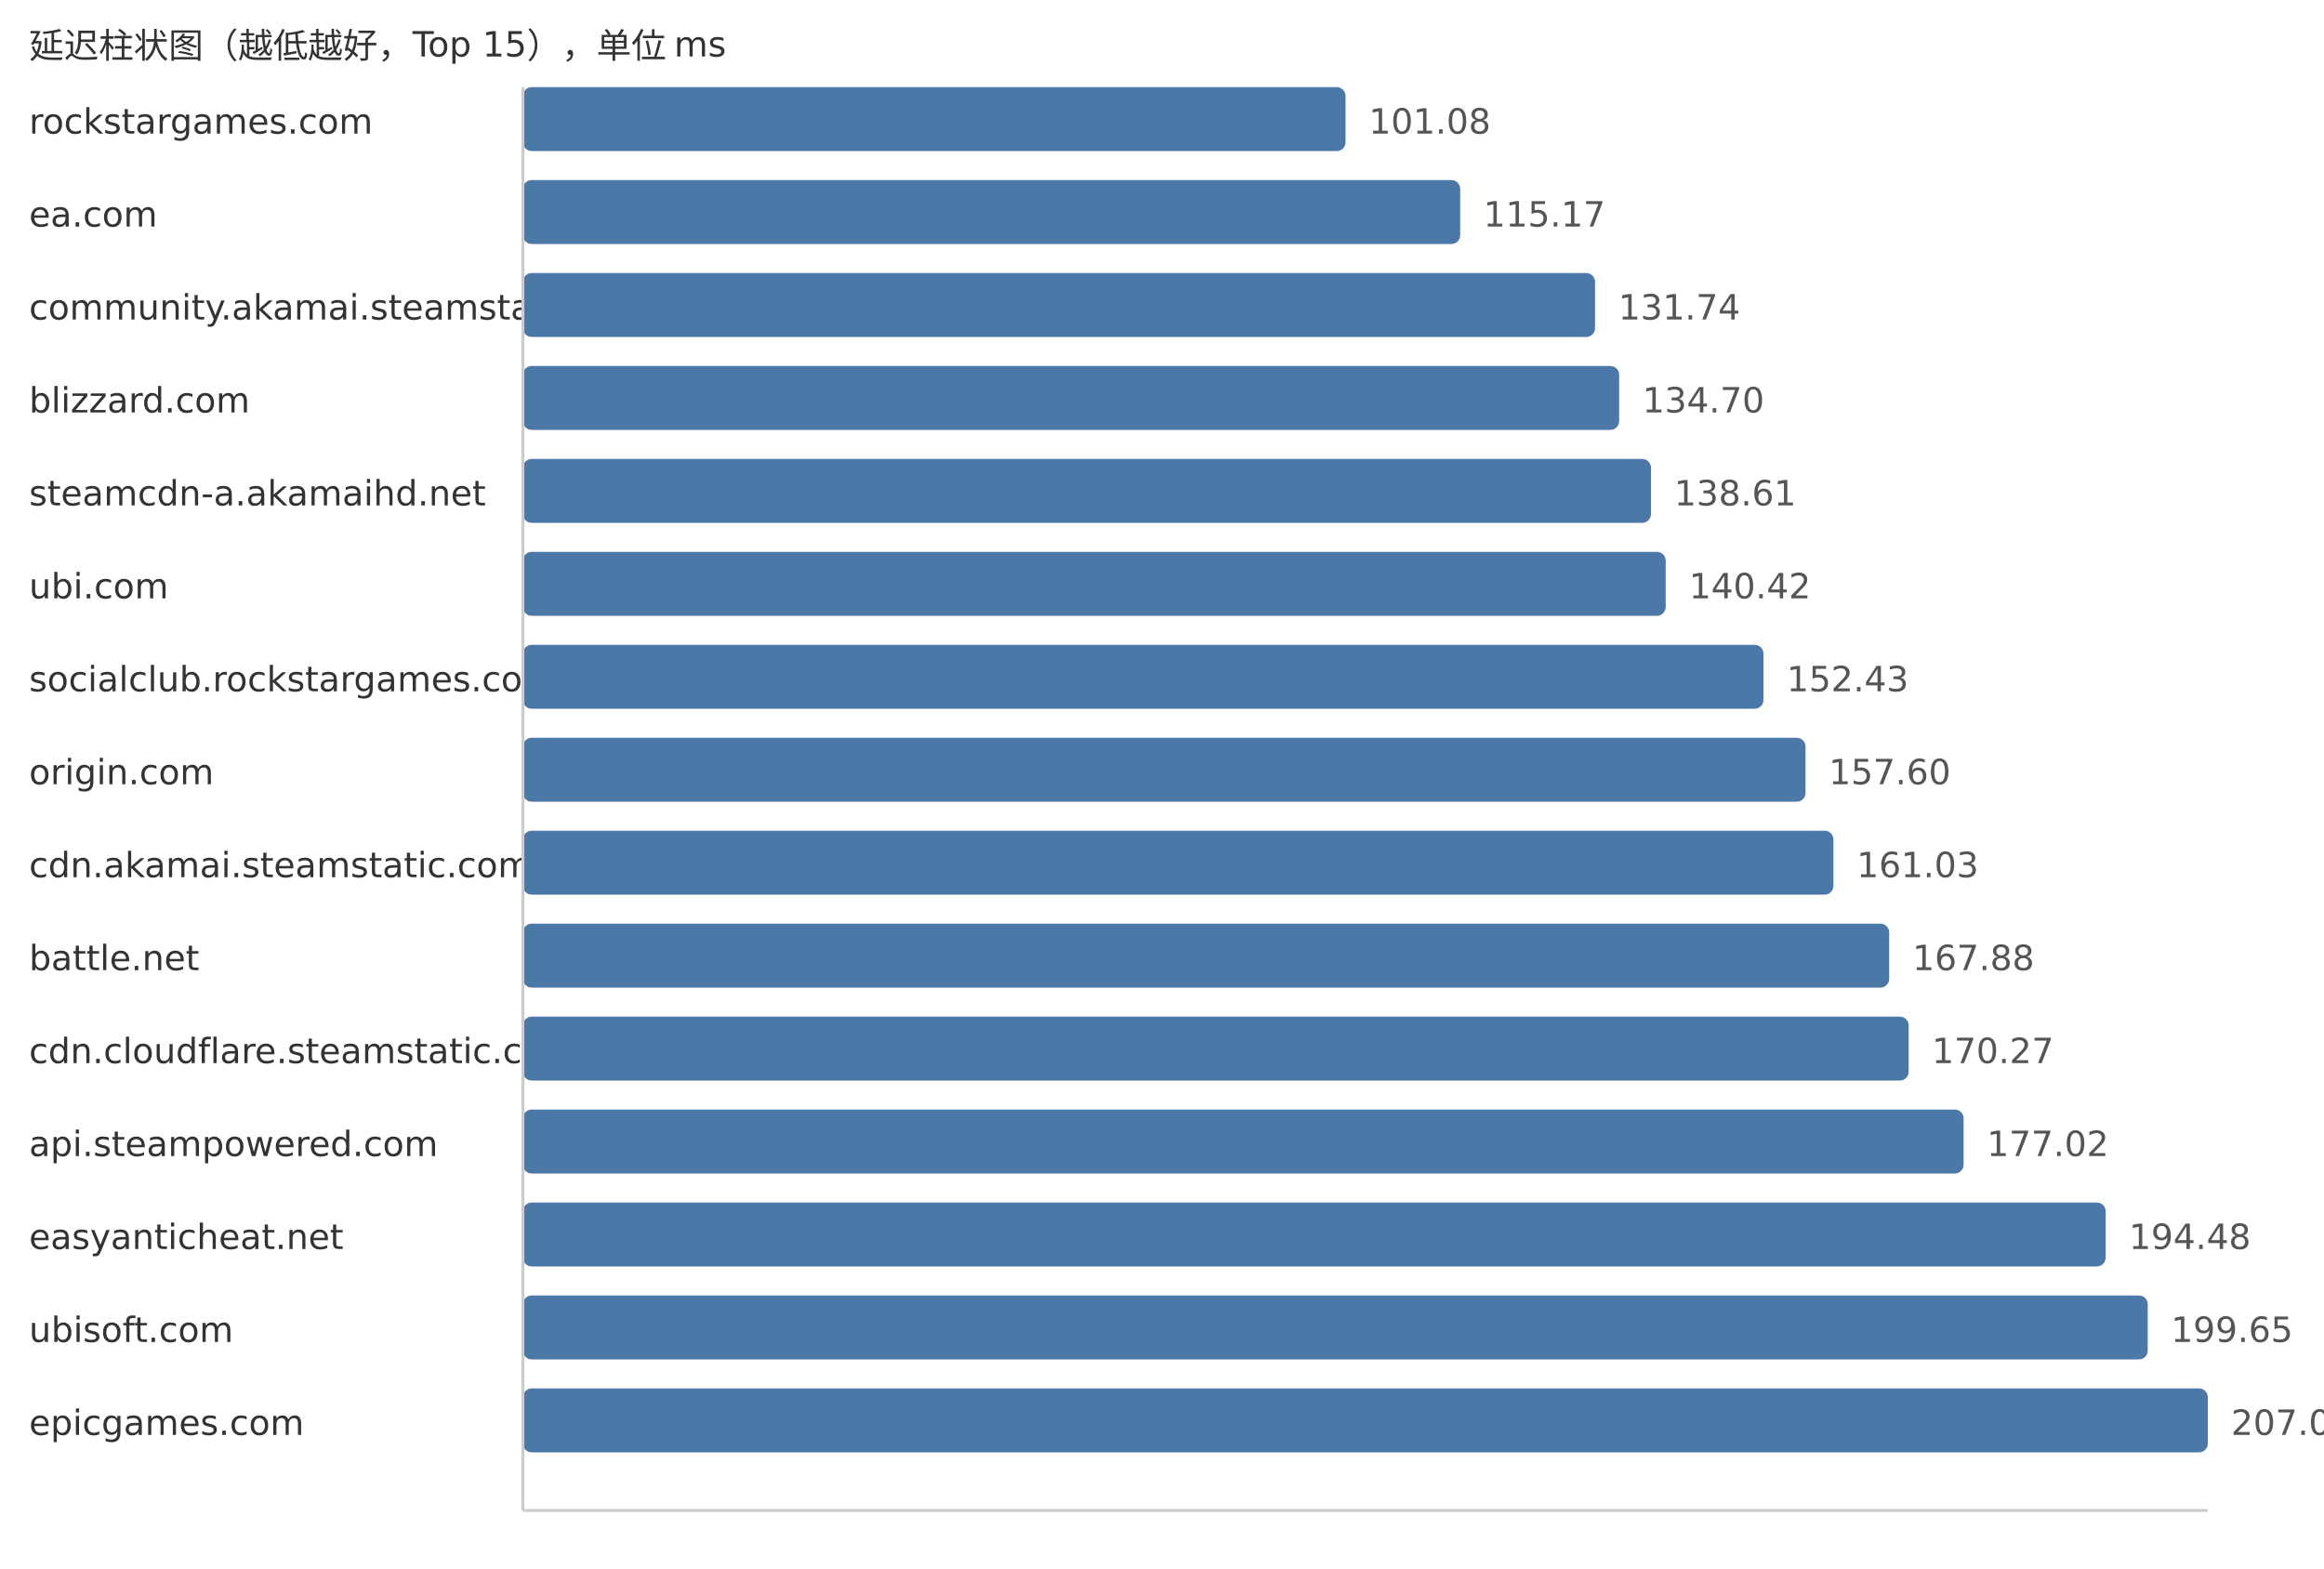
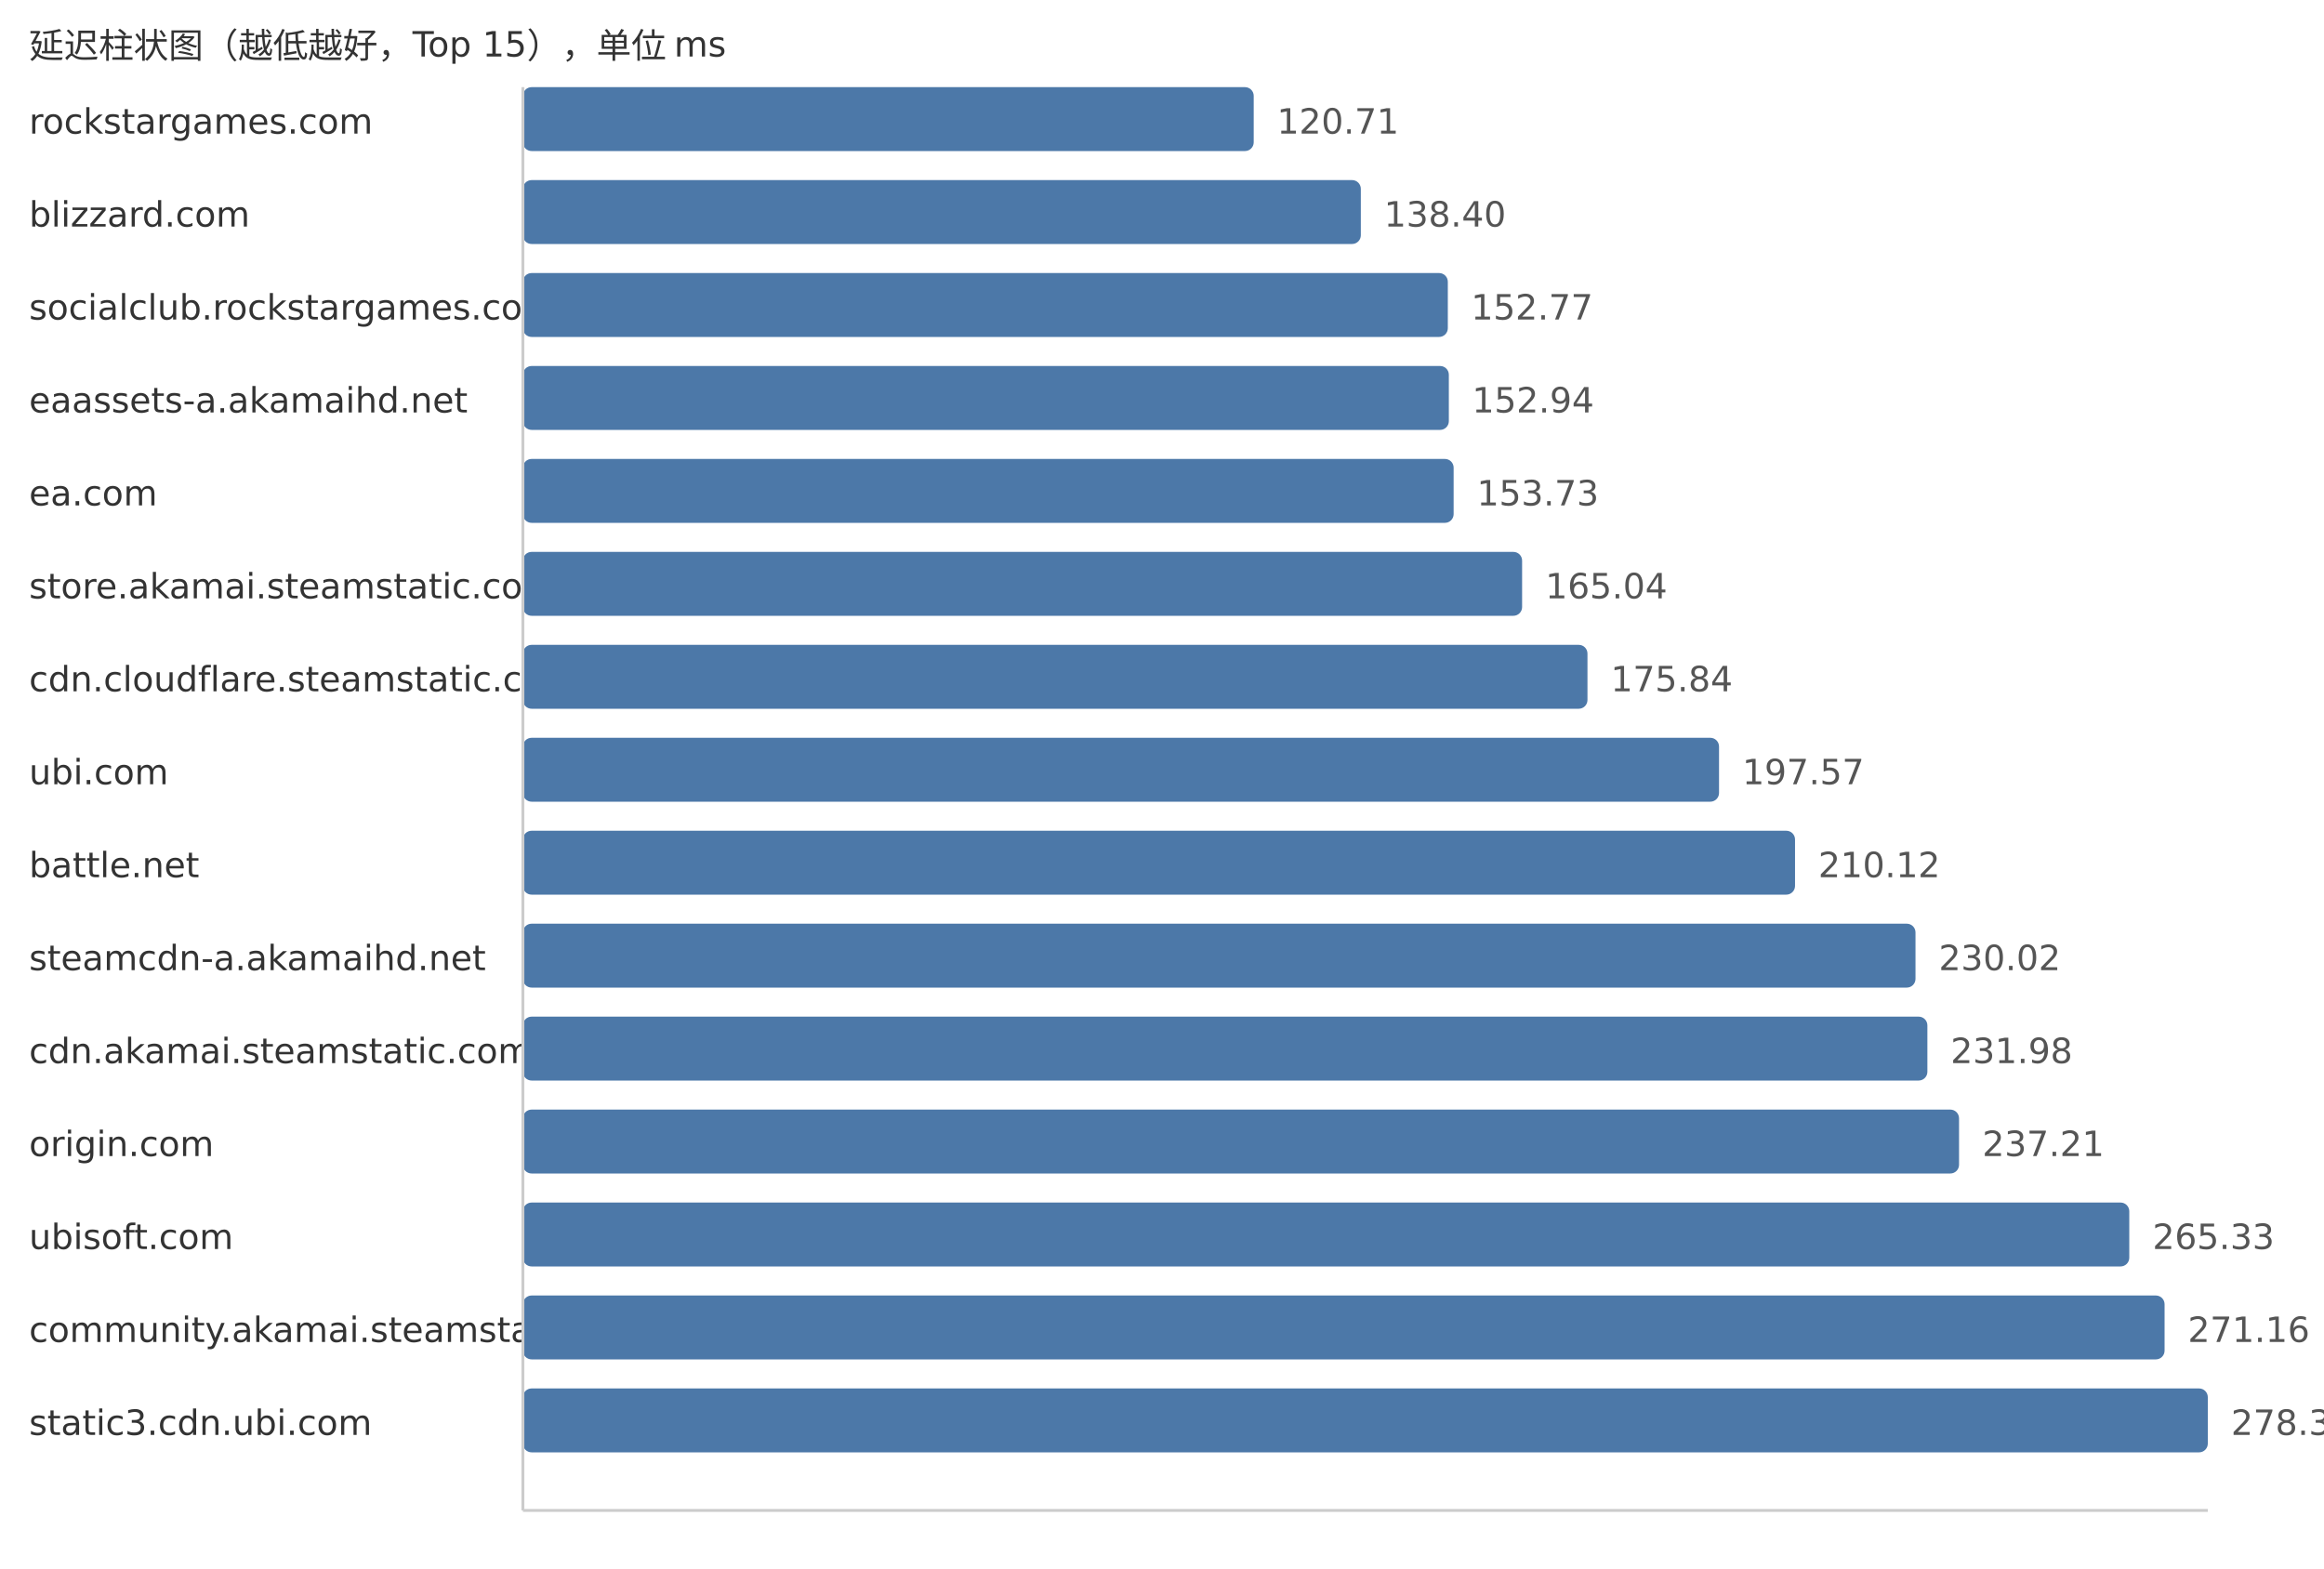
<svg xmlns="http://www.w3.org/2000/svg" width="800" height="540">
  <style> .label{font-family:DejaVu Sans,Verdana,Geneva,sans-serif;font-size:12px;fill:#333} .value{font-family:DejaVu Sans,Verdana,Geneva,sans-serif;font-size:12px;fill:#555} </style>
  <text x="10" y="20" class="label">延迟柱状图（越低越好，Top 15），单位 ms</text>
  <text x="10" y="46" class="label">rockstargames.com</text>
-   <rect x="180" y="30" width="283.18" height="22" fill="#4c78a8" rx="3" />
-   <text x="471.18" y="46" class="value">101.08</text>
-   <text x="10" y="78" class="label">ea.com</text>
-   <rect x="180" y="62" width="322.65" height="22" fill="#4c78a8" rx="3" />
-   <text x="510.65" y="78" class="value">115.17</text>
-   <text x="10" y="110" class="label">community.akamai.steamstatic.com</text>
-   <rect x="180" y="94" width="369.07" height="22" fill="#4c78a8" rx="3" />
-   <text x="557.07" y="110" class="value">131.74</text>
-   <text x="10" y="142" class="label">blizzard.com</text>
-   <rect x="180" y="126" width="377.37" height="22" fill="#4c78a8" rx="3" />
-   <text x="565.37" y="142" class="value">134.70</text>
-   <text x="10" y="174" class="label">steamcdn-a.akamaihd.net</text>
-   <rect x="180" y="158" width="388.32" height="22" fill="#4c78a8" rx="3" />
-   <text x="576.32" y="174" class="value">138.61</text>
-   <text x="10" y="206" class="label">ubi.com</text>
-   <rect x="180" y="190" width="393.39" height="22" fill="#4c78a8" rx="3" />
-   <text x="581.39" y="206" class="value">140.42</text>
-   <text x="10" y="238" class="label">socialclub.rockstargames.com</text>
-   <rect x="180" y="222" width="427.04" height="22" fill="#4c78a8" rx="3" />
-   <text x="615.04" y="238" class="value">152.43</text>
-   <text x="10" y="270" class="label">origin.com</text>
-   <rect x="180" y="254" width="441.52" height="22" fill="#4c78a8" rx="3" />
-   <text x="629.52" y="270" class="value">157.60</text>
-   <text x="10" y="302" class="label">cdn.akamai.steamstatic.com</text>
-   <rect x="180" y="286" width="451.13" height="22" fill="#4c78a8" rx="3" />
-   <text x="639.13" y="302" class="value">161.03</text>
-   <text x="10" y="334" class="label">battle.net</text>
-   <rect x="180" y="318" width="470.32" height="22" fill="#4c78a8" rx="3" />
-   <text x="658.32" y="334" class="value">167.88</text>
-   <text x="10" y="366" class="label">cdn.cloudflare.steamstatic.com</text>
-   <rect x="180" y="350" width="477.02" height="22" fill="#4c78a8" rx="3" />
-   <text x="665.02" y="366" class="value">170.27</text>
-   <text x="10" y="398" class="label">api.steampowered.com</text>
-   <rect x="180" y="382" width="495.93" height="22" fill="#4c78a8" rx="3" />
-   <text x="683.93" y="398" class="value">177.02</text>
-   <text x="10" y="430" class="label">easyanticheat.net</text>
-   <rect x="180" y="414" width="544.84" height="22" fill="#4c78a8" rx="3" />
-   <text x="732.84" y="430" class="value">194.48</text>
-   <text x="10" y="462" class="label">ubisoft.com</text>
-   <rect x="180" y="446" width="559.32" height="22" fill="#4c78a8" rx="3" />
-   <text x="747.32" y="462" class="value">199.65</text>
-   <text x="10" y="494" class="label">epicgames.com</text>
+   <rect x="180" y="30" width="251.57" height="22" fill="#4c78a8" rx="3" />
+   <text x="439.57" y="46" class="value">120.71</text>
+   <text x="10" y="78" class="label">blizzard.com</text>
+   <rect x="180" y="62" width="288.44" height="22" fill="#4c78a8" rx="3" />
+   <text x="476.44" y="78" class="value">138.40</text>
+   <text x="10" y="110" class="label">socialclub.rockstargames.com</text>
+   <rect x="180" y="94" width="318.39" height="22" fill="#4c78a8" rx="3" />
+   <text x="506.39" y="110" class="value">152.77</text>
+   <text x="10" y="142" class="label">eaassets-a.akamaihd.net</text>
+   <rect x="180" y="126" width="318.74" height="22" fill="#4c78a8" rx="3" />
+   <text x="506.74" y="142" class="value">152.94</text>
+   <text x="10" y="174" class="label">ea.com</text>
+   <rect x="180" y="158" width="320.39" height="22" fill="#4c78a8" rx="3" />
+   <text x="508.39" y="174" class="value">153.73</text>
+   <text x="10" y="206" class="label">store.akamai.steamstatic.com</text>
+   <rect x="180" y="190" width="343.96" height="22" fill="#4c78a8" rx="3" />
+   <text x="531.96" y="206" class="value">165.04</text>
+   <text x="10" y="238" class="label">cdn.cloudflare.steamstatic.com</text>
+   <rect x="180" y="222" width="366.46" height="22" fill="#4c78a8" rx="3" />
+   <text x="554.46" y="238" class="value">175.84</text>
+   <text x="10" y="270" class="label">ubi.com</text>
+   <rect x="180" y="254" width="411.75" height="22" fill="#4c78a8" rx="3" />
+   <text x="599.75" y="270" class="value">197.57</text>
+   <text x="10" y="302" class="label">battle.net</text>
+   <rect x="180" y="286" width="437.91" height="22" fill="#4c78a8" rx="3" />
+   <text x="625.91" y="302" class="value">210.12</text>
+   <text x="10" y="334" class="label">steamcdn-a.akamaihd.net</text>
+   <rect x="180" y="318" width="479.38" height="22" fill="#4c78a8" rx="3" />
+   <text x="667.38" y="334" class="value">230.02</text>
+   <text x="10" y="366" class="label">cdn.akamai.steamstatic.com</text>
+   <rect x="180" y="350" width="483.47" height="22" fill="#4c78a8" rx="3" />
+   <text x="671.47" y="366" class="value">231.98</text>
+   <text x="10" y="398" class="label">origin.com</text>
+   <rect x="180" y="382" width="494.37" height="22" fill="#4c78a8" rx="3" />
+   <text x="682.37" y="398" class="value">237.21</text>
+   <text x="10" y="430" class="label">ubisoft.com</text>
+   <rect x="180" y="414" width="552.97" height="22" fill="#4c78a8" rx="3" />
+   <text x="740.97" y="430" class="value">265.33</text>
+   <text x="10" y="462" class="label">community.akamai.steamstatic.com</text>
+   <rect x="180" y="446" width="565.12" height="22" fill="#4c78a8" rx="3" />
+   <text x="753.12" y="462" class="value">271.16</text>
+   <text x="10" y="494" class="label">static3.cdn.ubi.com</text>
  <rect x="180" y="478" width="580.0" height="22" fill="#4c78a8" rx="3" />
-   <text x="768.0" y="494" class="value">207.03</text>
+   <text x="768.0" y="494" class="value">278.30</text>
  <line x1="180" y1="30" x2="180" y2="520" stroke="#ccc" />
  <line x1="180" y1="520" x2="760" y2="520" stroke="#ccc" />
</svg>
